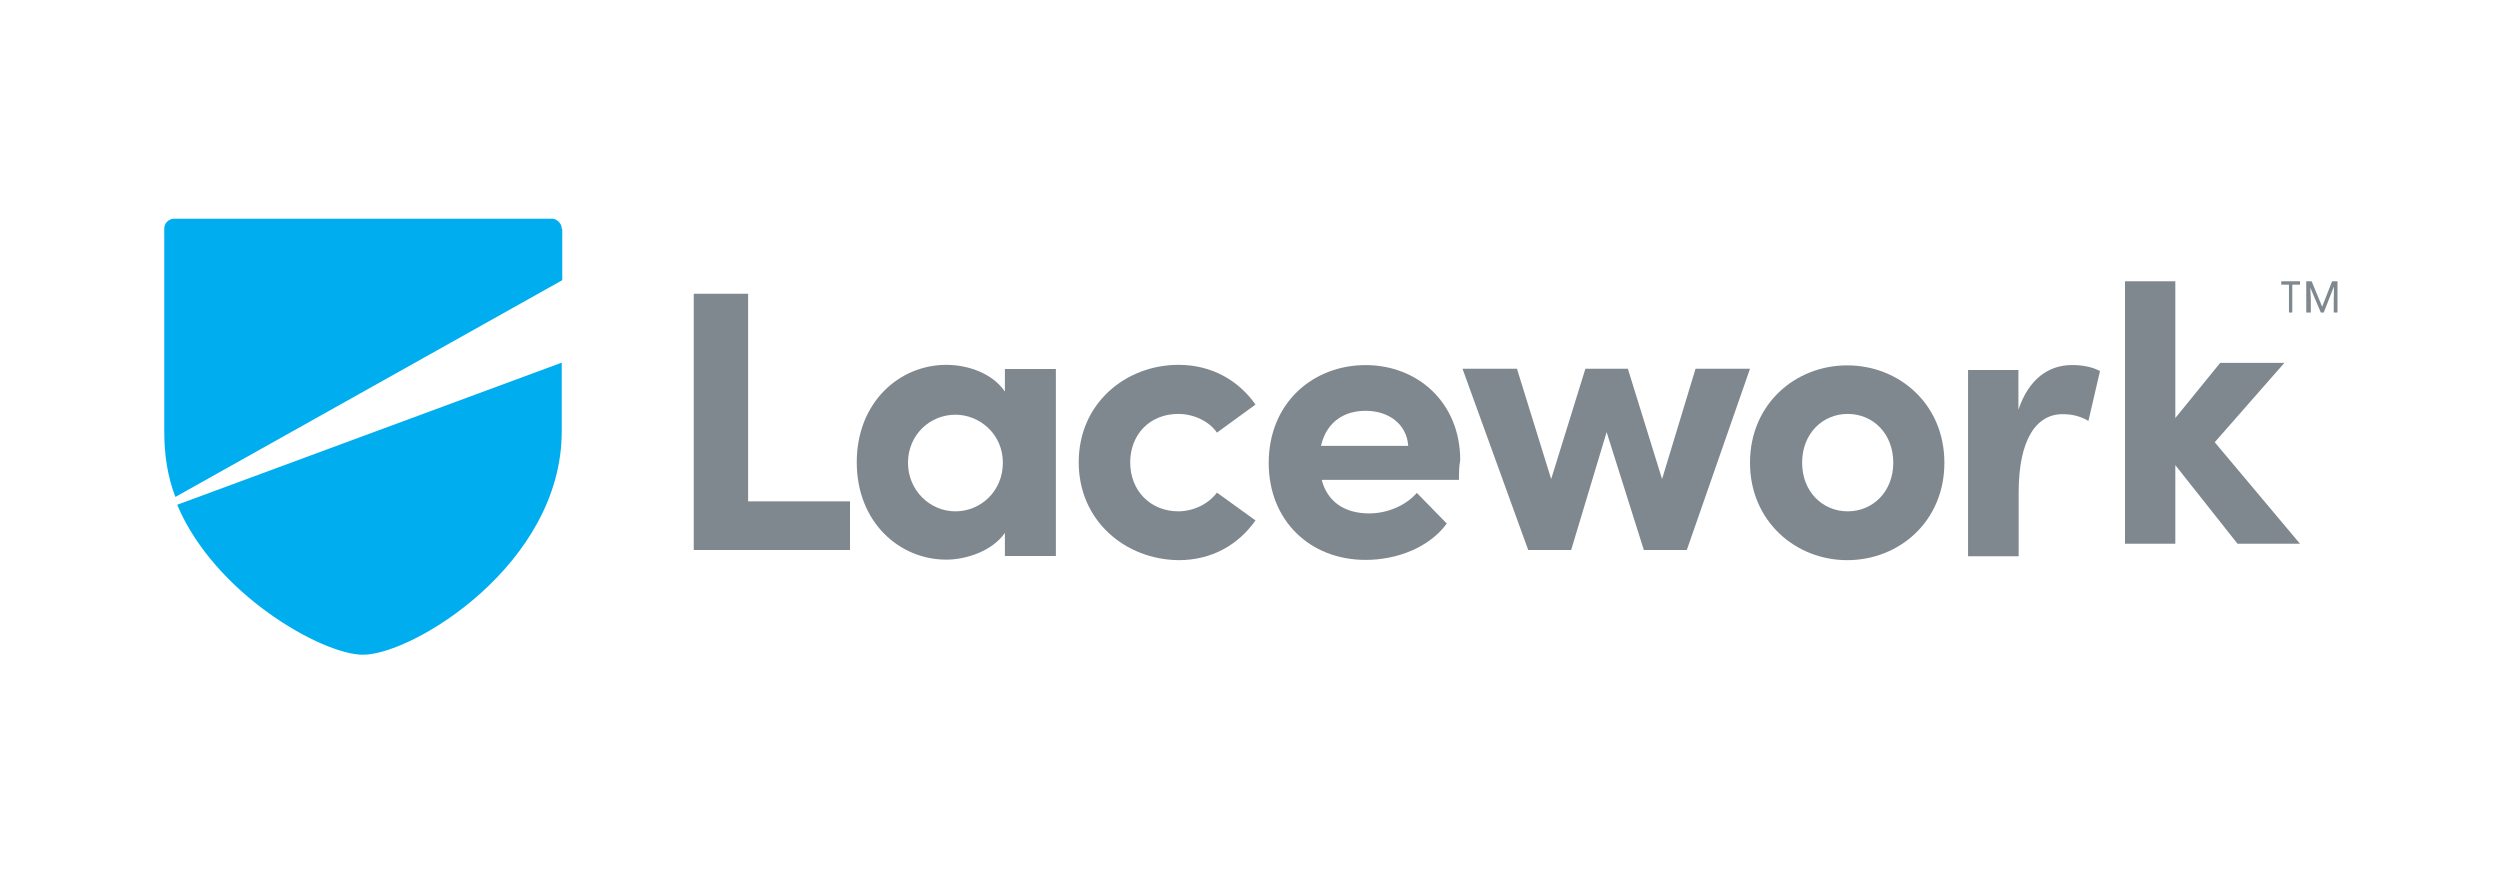
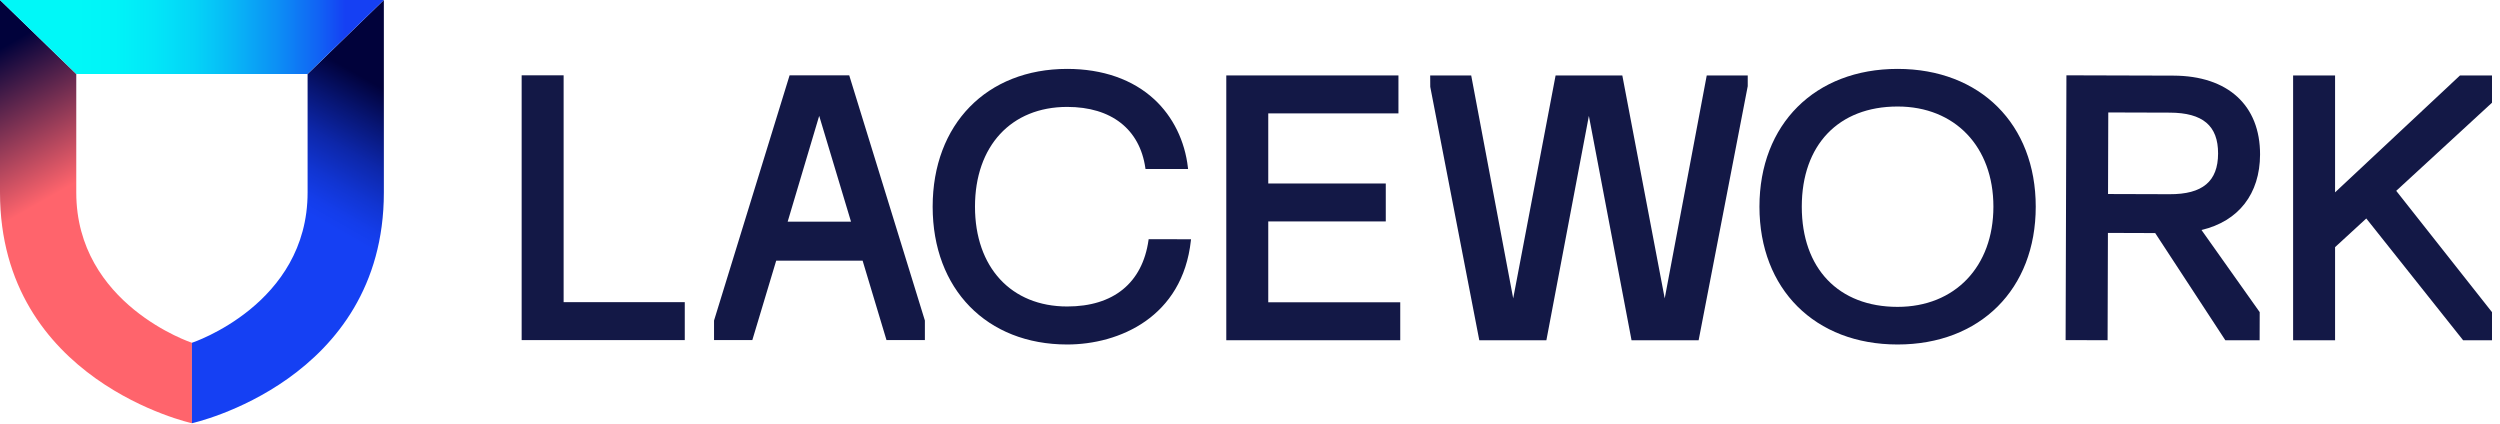
- <svg xmlns="http://www.w3.org/2000/svg" height="140" viewBox="0 0 400 140" width="400">
-   <g fill="none" transform="translate(26 35)">
-     <g fill="#00aeef">
-       <path d="m63.878 1.578c0-.728-.608-1.416-1.337-1.578h-60.922c-.729.162-1.337.728-1.337 1.578v32.451c0 3.723.527 7.243 1.782 10.48l61.894-34.676v-8.214h-.081z" />
-       <path d="m32.081 69.757c7.939 0 31.797-14.445 31.797-35.728v-11.006l-61.529 22.74c5.995 14.283 23.21 23.994 29.732 23.994" />
-     </g>
-     <g fill="#80888f">
-       <path d="m85 12h8.699v33.218h16.301v7.782h-25z" />
-       <g transform="translate(111 23)">
-         <path d="m23.459 16.042c0-4.613-3.734-7.688-7.59-7.688-4.14 0-7.59 3.283-7.59 7.688 0 4.364 3.45 7.771 7.59 7.771 4.059 0 7.59-3.242 7.59-7.771m8.482-14.878v29.797h-8.158v-3.699c-2.029 2.909-6.169 4.281-9.375 4.281-7.508 0-14.327-5.984-14.327-15.584 0-9.6 6.818-15.584 14.327-15.584 3.369 0 7.346 1.288 9.375 4.281v-3.616h8.158z" />
-         <path d="m35.594 15.958c0-9.434 7.508-15.584 15.991-15.584 5.317 0 9.619 2.535 12.297 6.358l-6.169 4.488c-1.258-1.829-3.734-2.992-6.169-2.992-4.667 0-7.711 3.366-7.711 7.771 0 4.447 3.166 7.813 7.711 7.813 2.395 0 4.789-1.164 6.169-2.992l6.169 4.447c-2.76 3.906-6.981 6.358-12.297 6.358-8.482-.083-15.991-6.234-15.991-15.668" />
-         <path d="m88.315 13.34c-.244-3.532-3.166-5.61-6.818-5.61-3.287 0-6.21 1.621-7.143 5.61zm8.117 5.444h-21.957c.893 3.449 3.612 5.361 7.59 5.361 2.922 0 5.844-1.247 7.63-3.283l4.789 4.904c-2.76 3.782-7.874 5.818-12.987 5.818-8.929 0-15.504-6.317-15.504-15.501 0-9.683 7.143-15.668 15.504-15.668 8.32 0 15.138 5.984 15.138 15.21-.162.79-.203 1.787-.203 3.158" />
+ <svg xmlns="http://www.w3.org/2000/svg" width="254px" height="43px" viewBox="0 0 254 43" version="1.1">
+   <defs>
+     <linearGradient x1="34.324%" y1="2.568%" x2="44.534%" y2="41.787%" id="linearGradient-1">
+       <stop stop-color="#01023B" offset="0%" />
+       <stop stop-color="#FF646C" offset="100%" />
+     </linearGradient>
+     <linearGradient x1="63.348%" y1="11.509%" x2="53.629%" y2="48.841%" id="linearGradient-2">
+       <stop stop-color="#01023B" offset="0%" />
+       <stop stop-color="#071573" offset="24%" />
+       <stop stop-color="#0D27AA" offset="49%" />
+       <stop stop-color="#1135D2" offset="72%" />
+       <stop stop-color="#143DEA" offset="89%" />
+       <stop stop-color="#1540F3" offset="100%" />
+     </linearGradient>
+     <linearGradient x1="0%" y1="49.991%" x2="100%" y2="49.991%" id="linearGradient-3">
+       <stop stop-color="#00F8F8" offset="20%" />
+       <stop stop-color="#00F4F8" offset="30%" />
+       <stop stop-color="#02E7F8" offset="40%" />
+       <stop stop-color="#04D3F7" offset="51%" />
+       <stop stop-color="#08B6F6" offset="61%" />
+       <stop stop-color="#0C90F5" offset="72%" />
+       <stop stop-color="#1163F4" offset="83%" />
+       <stop stop-color="#1540F3" offset="90%" />
+     </linearGradient>
+   </defs>
+   <g id="Page-1" stroke="none" stroke-width="1" fill="none" fill-rule="evenodd">
+     <g id="Artboard" transform="translate(-218, -104)" fill-rule="nonzero">
+       <g id="lacework" transform="translate(218, 104)">
+         <g id="Shield">
+           <path d="M19.5,43 C19.5,43 0,38.726 0,19.557 L0,0 L7.749,7.519 L7.749,19.557 C7.749,30.954 19.5,34.826 19.5,34.826 L19.5,43 Z" id="Path" fill="url(#linearGradient-1)" />
+           <path d="M19.5,43 C19.5,43 39,38.726 39,19.551 L39,0 L31.252,7.519 L31.252,19.557 C31.252,30.954 19.5,34.826 19.5,34.826 L19.5,43 Z" id="Path" fill="url(#linearGradient-2)" />
+           <polygon id="Path" fill="url(#linearGradient-3)" points="31.252 7.519 7.749 7.519 0 0 39 0" />
+         </g>
+         <g id="Wordmark-2" transform="translate(53, 7)" fill="#131846">
+           <path d="M63.702,17.302 L63.689,17.398 C63.07,21.744 60.137,24.139 55.428,24.139 C49.736,24.139 46.059,20.159 46.059,13.997 C46.059,7.836 49.736,3.862 55.428,3.862 C59.915,3.862 62.804,6.128 63.369,10.076 L63.383,10.172 L67.708,10.172 L67.695,10.048 C67.389,7.32 66.176,4.852 64.278,3.096 C62.094,1.077 59.034,0 55.428,0 C47.252,0 41.758,5.626 41.758,14 C41.758,22.374 47.252,28 55.428,28 C60.695,28 67.147,25.232 67.995,17.431 L68.009,17.308 L63.702,17.302 Z" id="Path" />
+           <polygon id="Path" points="75.855 23.712 75.855 15.497 87.795 15.497 87.795 11.643 75.855 11.643 75.855 4.52 89.082 4.52 89.082 0.664 71.591 0.664 71.591 27.568 89.265 27.568 89.265 23.712" />
+           <polygon id="Path" points="4.264 0.652 4.264 23.699 16.572 23.699 16.572 27.554 0 27.554 0 0.652" />
+           <polygon id="Path" points="120.405 0.664 116.135 23.317 111.827 0.664 105.049 0.664 100.741 23.317 96.474 0.664 92.307 0.664 92.314 1.823 97.296 27.568 104.113 27.568 108.43 4.775 112.764 27.568 119.581 27.568 124.57 1.754 124.57 0.664" />
+           <path d="M139.795,0 C131.4,0 125.76,5.626 125.76,14 C125.76,22.374 131.4,28 139.795,28 C148.191,28 153.831,22.374 153.831,14 C153.831,5.626 148.191,0 139.795,0 Z M149.53,14 C149.53,20.087 145.618,24.178 139.795,24.178 C133.792,24.178 130.061,20.274 130.061,14 C130.061,7.726 133.792,3.822 139.795,3.822 C145.625,3.819 149.53,7.91 149.53,13.997 L149.53,14 Z" id="Shape" />
+           <polygon id="Path" points="200.187 3.435 200.187 0.664 196.937 0.664 184.243 12.542 184.243 0.664 179.98 0.664 179.98 27.568 184.243 27.568 184.243 18.11 187.414 15.197 197.252 27.568 200.187 27.568 200.187 24.714 190.456 12.389" />
+           <path d="M170.672,16.368 C174.443,15.477 176.608,12.693 176.622,8.71 C176.637,3.701 173.349,0.701 167.826,0.684 L156.948,0.652 L156.866,27.554 L161.131,27.568 L161.165,16.664 L165.968,16.68 L173.093,27.568 L176.578,27.568 L176.586,24.714 C176.586,24.714 170.663,16.371 170.672,16.368 Z M161.201,4.425 L167.447,4.444 C170.806,4.454 172.365,5.775 172.357,8.602 C172.349,11.429 170.781,12.747 167.423,12.731 L161.176,12.712 L161.201,4.425 Z" id="Shape" />
+           <path d="M33.281,0.652 L27.223,0.652 L19.546,25.567 L19.546,27.554 L23.436,27.554 L25.862,19.484 L34.642,19.484 L37.068,27.554 L40.968,27.554 L40.968,25.567 L33.281,0.652 Z M27.026,15.524 L30.23,4.771 L33.463,15.524 L27.026,15.524 Z" id="Shape" />
+         </g>
      </g>
-       <path d="m254 24-10.111 29h-6.874l-5.955-18.862-5.675 18.862h-6.874l-10.511-29h8.712l5.475 17.65 5.475-17.65h6.794l5.475 17.65 5.355-17.65z" />
-       <g transform="translate(254 23)">
-         <path d="m22.924 16.042c0-4.696-3.263-7.813-7.292-7.813s-7.292 3.158-7.292 7.813c0 4.613 3.263 7.771 7.292 7.771s7.292-3.158 7.292-7.771m-22.924 0c0-9.434 7.292-15.584 15.551-15.584 8.259 0 15.551 6.151 15.551 15.584 0 9.434-7.292 15.584-15.551 15.584-8.259 0-15.551-6.234-15.551-15.584" />
-         <path d="m56 1.371-1.853 7.979c-1.692-.997-3.183-1.081-4.15-1.081-4.15 0-7.01 3.99-7.01 12.509v10.223h-8.098v-29.797h8.058v6.358c1.652-4.987 4.915-7.148 8.501-7.148 1.491-.042 3.263.249 4.553.956" />
-       </g>
-       <path d="m332.006 52-9.955-12.576v12.576h-8.051v-42h8.051v21.887l7.178-8.827h10.272l-11.144 12.697 13.643 16.244z" />
-       <path d="m342 10.551h-1.233v4.449h-.533v-4.449h-1.233v-.551h3z" />
-       <path d="m347.138 10-1.595 4.068-1.681-4.068h-.862v5h.733v-2.034l-.086-1.949 1.681 3.983h.474l1.595-4.068h.043l-.043 2.034v2.034h.603v-5z" />
    </g>
  </g>
</svg>
